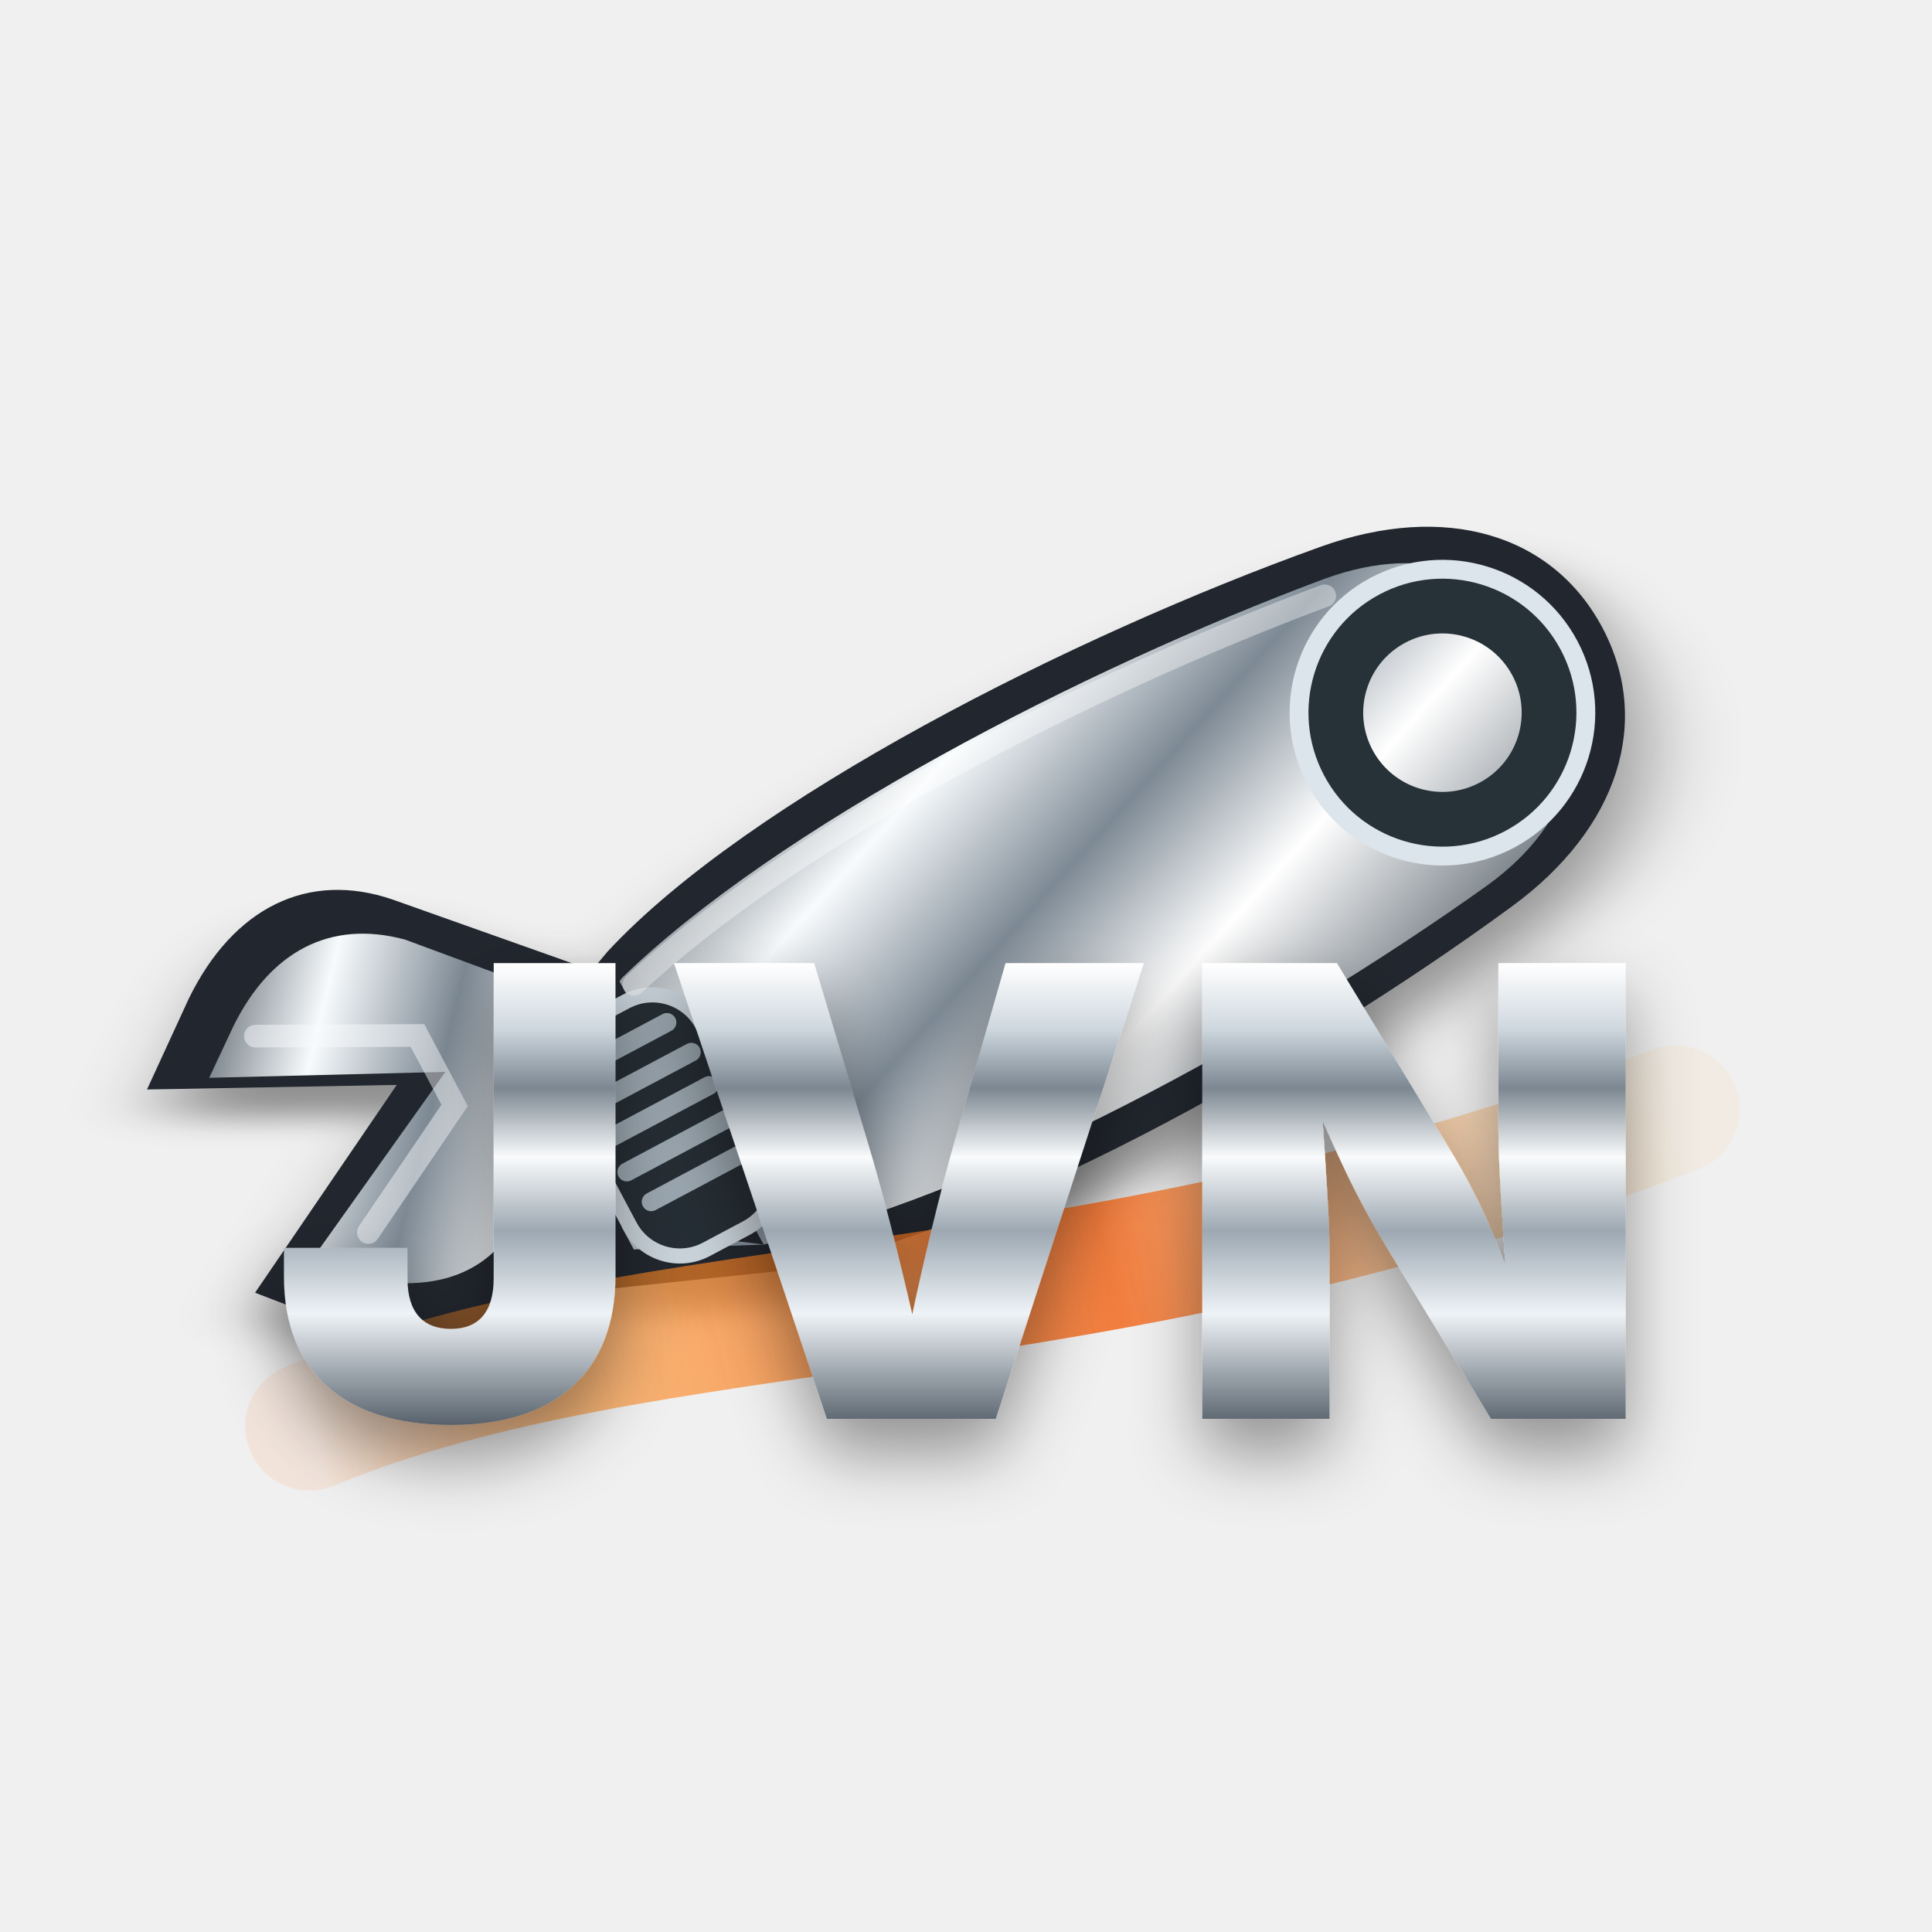
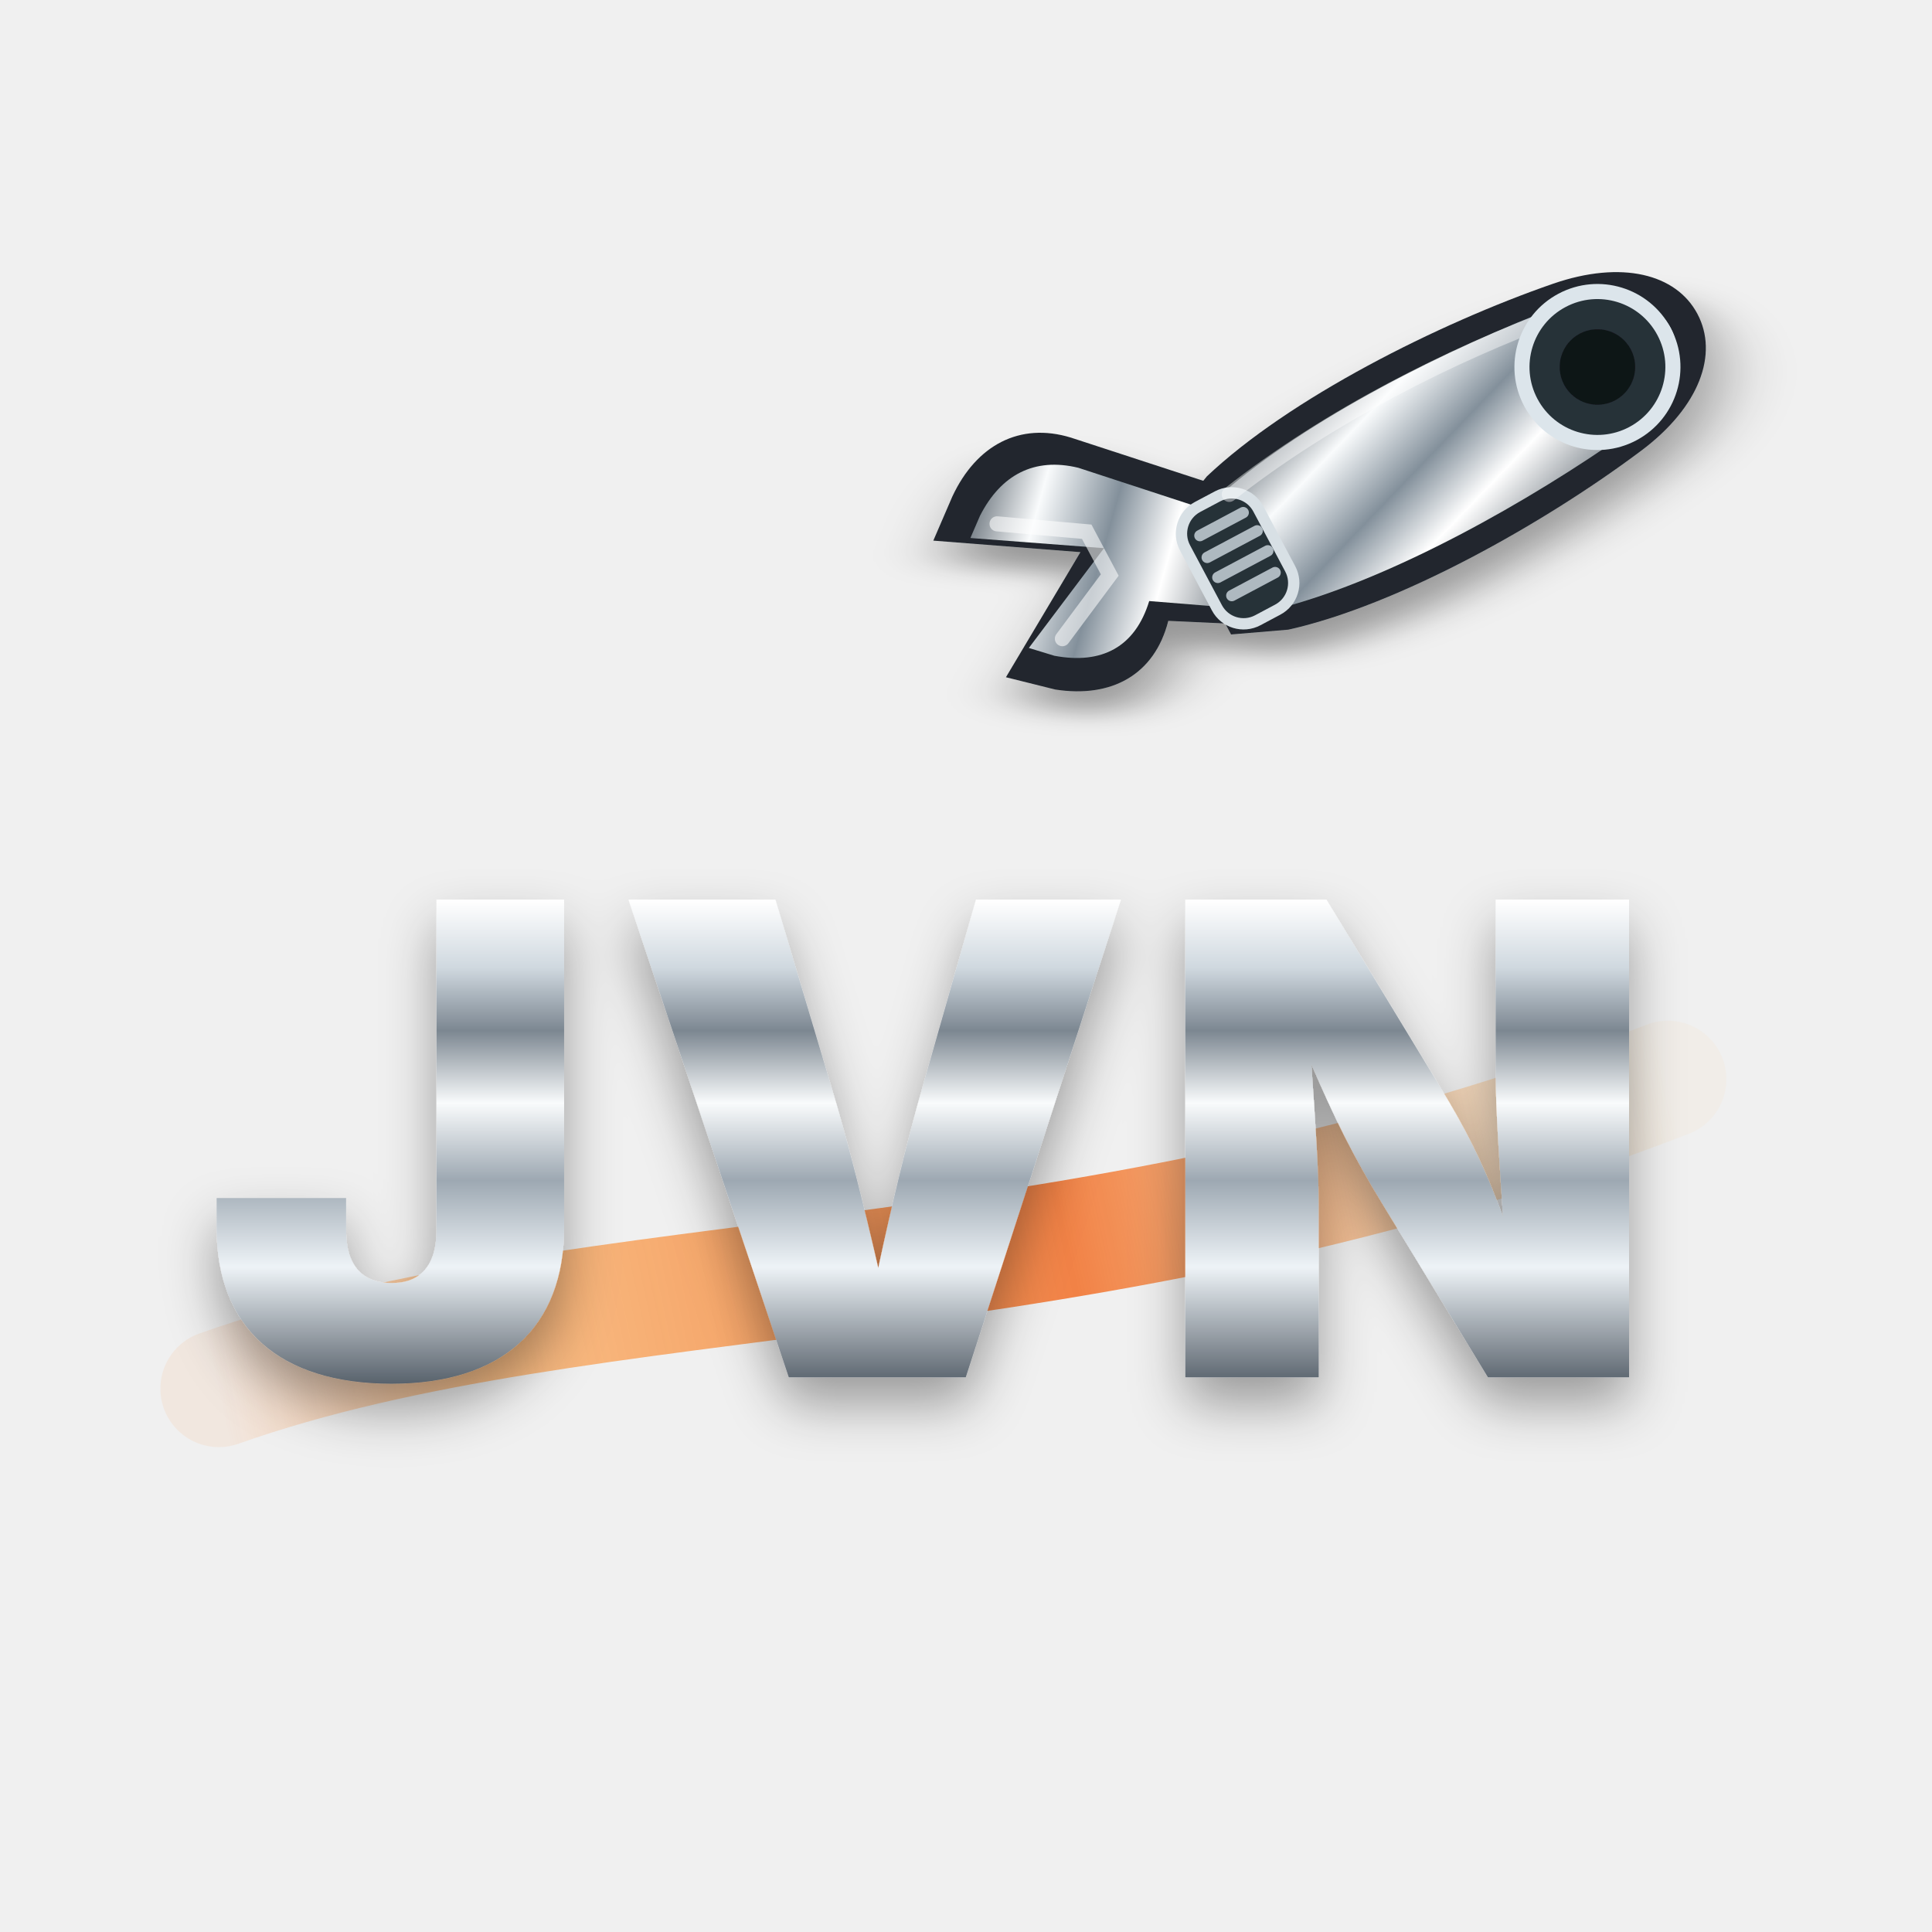
<svg xmlns="http://www.w3.org/2000/svg" width="512" height="512" viewBox="0 0 512 512" role="img" aria-labelledby="title desc">
  <defs>
    <linearGradient id="steel" x1="0" y1="0" x2="1" y2="1">
-       <stop offset="0" stop-color="#46515b" />
-       <stop offset="0.24" stop-color="#f8fbfd" />
-       <stop offset="0.46" stop-color="#7d8994" />
-       <stop offset="0.67" stop-color="#ffffff" />
+       <stop offset="0" stop-color="#4b5660" />
+       <stop offset="0.25" stop-color="#f9fbfc" />
+       <stop offset="0.48" stop-color="#83909b" />
+       <stop offset="0.68" stop-color="#ffffff" />
      <stop offset="1" stop-color="#4b5660" />
    </linearGradient>
    <linearGradient id="metal" x1="0" y1="0" x2="0" y2="1">
      <stop offset="0" stop-color="#ffffff" />
      <stop offset="0.14" stop-color="#cfd8df" />
      <stop offset="0.27" stop-color="#7c8791" />
      <stop offset="0.42" stop-color="#f9fbfc" />
      <stop offset="0.58" stop-color="#9da8b2" />
      <stop offset="0.76" stop-color="#eef3f7" />
      <stop offset="1" stop-color="#59636d" />
    </linearGradient>
-     <linearGradient id="brushOrange" x1="82" y1="378" x2="444" y2="294" gradientUnits="userSpaceOnUse">
-       <stop offset="0" stop-color="#ff7a1a" stop-opacity="0.10" />
-       <stop offset="0.18" stop-color="#ff8f24" stop-opacity="0.58" />
-       <stop offset="0.58" stop-color="#f26a21" stop-opacity="0.86" />
-       <stop offset="1" stop-color="#ffb347" stop-opacity="0.08" />
+     <linearGradient id="brushOrange" x1="58" y1="368" x2="442" y2="286" gradientUnits="userSpaceOnUse">
+       <stop offset="0" stop-color="#ff7a1a" stop-opacity="0.08" />
+       <stop offset="0.18" stop-color="#ff8f24" stop-opacity="0.52" />
+       <stop offset="0.58" stop-color="#f26a21" stop-opacity="0.82" />
+       <stop offset="1" stop-color="#ffb347" stop-opacity="0.05" />
    </linearGradient>
-     <filter id="shadow" x="-20%" y="-20%" width="150%" height="160%">
-       <feDropShadow dx="0" dy="9" stdDeviation="9" flood-color="#000" flood-opacity="0.40" />
+     <filter id="shadow" x="-25%" y="-25%" width="160%" height="170%">
+       <feDropShadow dx="0" dy="7" stdDeviation="7" flood-color="#000" flood-opacity="0.36" />
    </filter>
  </defs>
-   <g filter="url(#shadow)" transform="rotate(-28 256 256)">
-     <path d="M174 208 C226 190 322 192 391 202 C426 207 447 228 447 256 C447 284 426 305 391 310 C322 320 226 322 174 304 L132 287 L132 225 Z" fill="#20272d" />
-     <path d="M174 216 C229 200 320 201 388 210 C417 214 432 232 432 256 C432 280 417 298 388 302 C320 311 229 312 174 296 L143 281 L143 231 Z" fill="url(#steel)" />
-     <path d="M173 216 L130 169 C114 152 92 151 70 167 L49 183 L108 213 L49 244 L69 267 C91 284 113 283 130 265 L174 296 Z" fill="#20272d" />
-     <path d="M169 226 L128 180 C113 166 95 166 77 179 L65 188 L121 216 L65 244 L77 255 C95 269 113 269 128 252 L169 286 Z" fill="url(#steel)" />
-     <path d="M81 184 L119 204 L119 225 L83 244" fill="none" stroke="#f7fafc" stroke-opacity="0.48" stroke-width="6" stroke-linecap="round" />
-     <rect x="145" y="222" width="42" height="68" rx="15" fill="#252d34" stroke="#c9d3da" stroke-width="4" />
-     <path d="M153 232 H179 M151 242 H181 M151 252 H181 M151 262 H181 M153 272 H179" stroke="#9ca8b1" stroke-width="5" stroke-linecap="round" />
-     <path d="M176 219 C232 204 318 205 386 214" fill="none" stroke="#fff" stroke-opacity="0.38" stroke-width="6" stroke-linecap="round" />
-     <path fill="#263038" fill-rule="evenodd" d="M399 218 A38 38 0 1 1 399 294 A38 38 0 1 1 399 218 M399 235 A21 21 0 1 0 399 277 A21 21 0 1 0 399 235" />
-     <circle cx="399" cy="256" r="38" fill="none" stroke="#dce5eb" stroke-width="5" />
+   <g transform="translate(255 64) rotate(-28 103 68)" filter="url(#shadow)">
+     <path d="M72 45 C101 37 145 38 177 43 C196 46 207 56 207 68 C207 80 196 90 177 93 C145 98 101 99 72 91 L58 85 L58 51 Z" fill="#20272d" />
+     <path d="M73 51 C103 44 144 45 176 49 C190 51 199 59 199 68 C199 77 190 85 176 87 C144 91 103 92 73 85 L65 80 L65 56 Z" fill="url(#steel)" />
+     <path d="M71 46 L45 19 C35 9 22 9 10 18 L0 26 L33 47 L0 67 L10 76 C22 85 35 85 45 74 L72 90 Z" fill="#20272d" />
+     <path d="M68 53 L43 27 C34 19 24 19 14 26 L9 30 L39 49 L9 63 L14 68 C24 76 34 76 43 67 L68 83 Z" fill="url(#steel)" />
+     <path d="M17 30 L37 43 L37 56 L18 65" fill="none" stroke="#fff" stroke-opacity="0.56" stroke-width="4" stroke-linecap="round" />
+     <rect x="58" y="51" width="22" height="34" rx="8" fill="#263038" stroke="#d8e0e5" stroke-width="3" />
+     <path d="M63 58 H76 M62 64 H77 M62 70 H77 M63 76 H76" stroke="#aeb9c0" stroke-width="3" stroke-linecap="round" />
+     <path d="M75 52 C108 46 145 47 174 51" fill="none" stroke="#fff" stroke-opacity="0.42" stroke-width="4" stroke-linecap="round" />
+     <circle cx="177" cy="68" r="20" fill="#263038" stroke="#dce5eb" stroke-width="4" />
+     <circle cx="177" cy="68" r="10" fill="#101418" />
  </g>
-   <path d="M82 378 C174 340 288 354 444 294" fill="none" stroke="url(#brushOrange)" stroke-width="34" stroke-linecap="round" />
+   <path d="M58 368 C157 333 287 346 442 286" fill="none" stroke="url(#brushOrange)" stroke-width="31" stroke-linecap="round" />
  <g filter="url(#shadow)">
-     <text x="72" y="376" font-family="Inter, ui-sans-serif, system-ui, sans-serif" font-size="166" font-weight="900" letter-spacing="4" fill="url(#metal)">JVN</text>
+     <text x="54" y="365" font-family="Inter, ui-sans-serif, system-ui, sans-serif" font-size="174" font-weight="900" letter-spacing="5" fill="url(#metal)">JVN</text>
  </g>
</svg>
